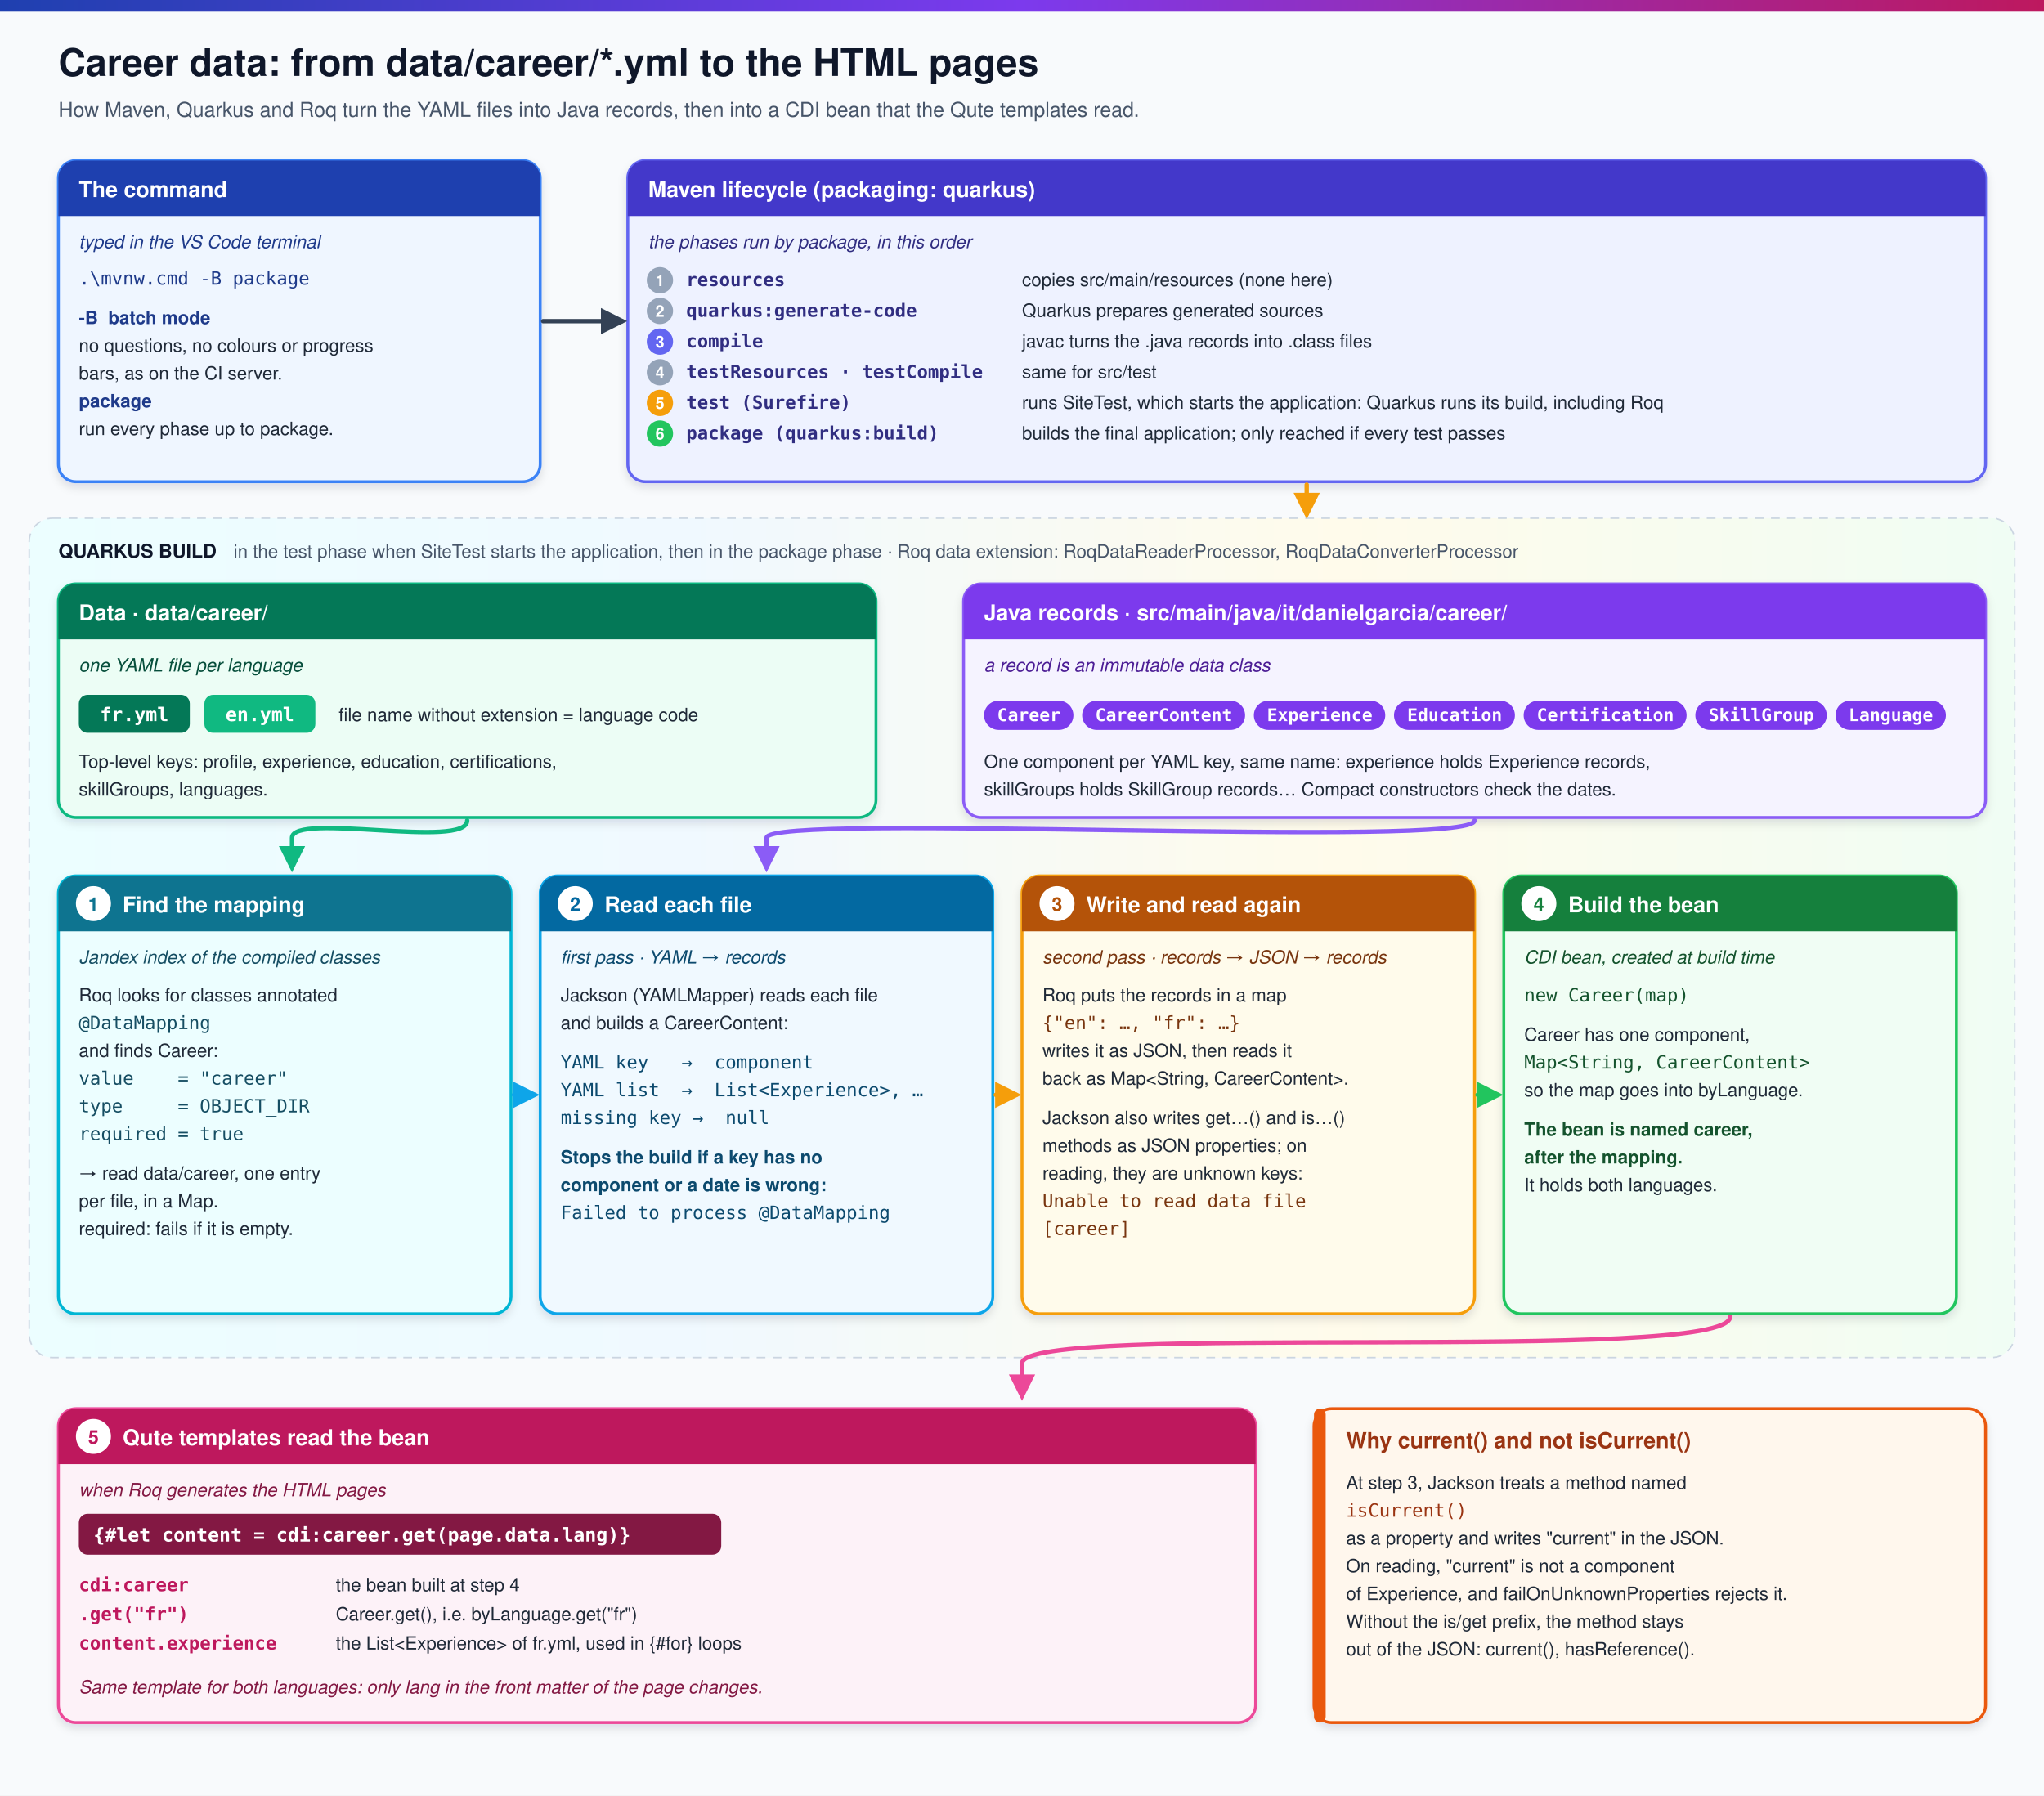
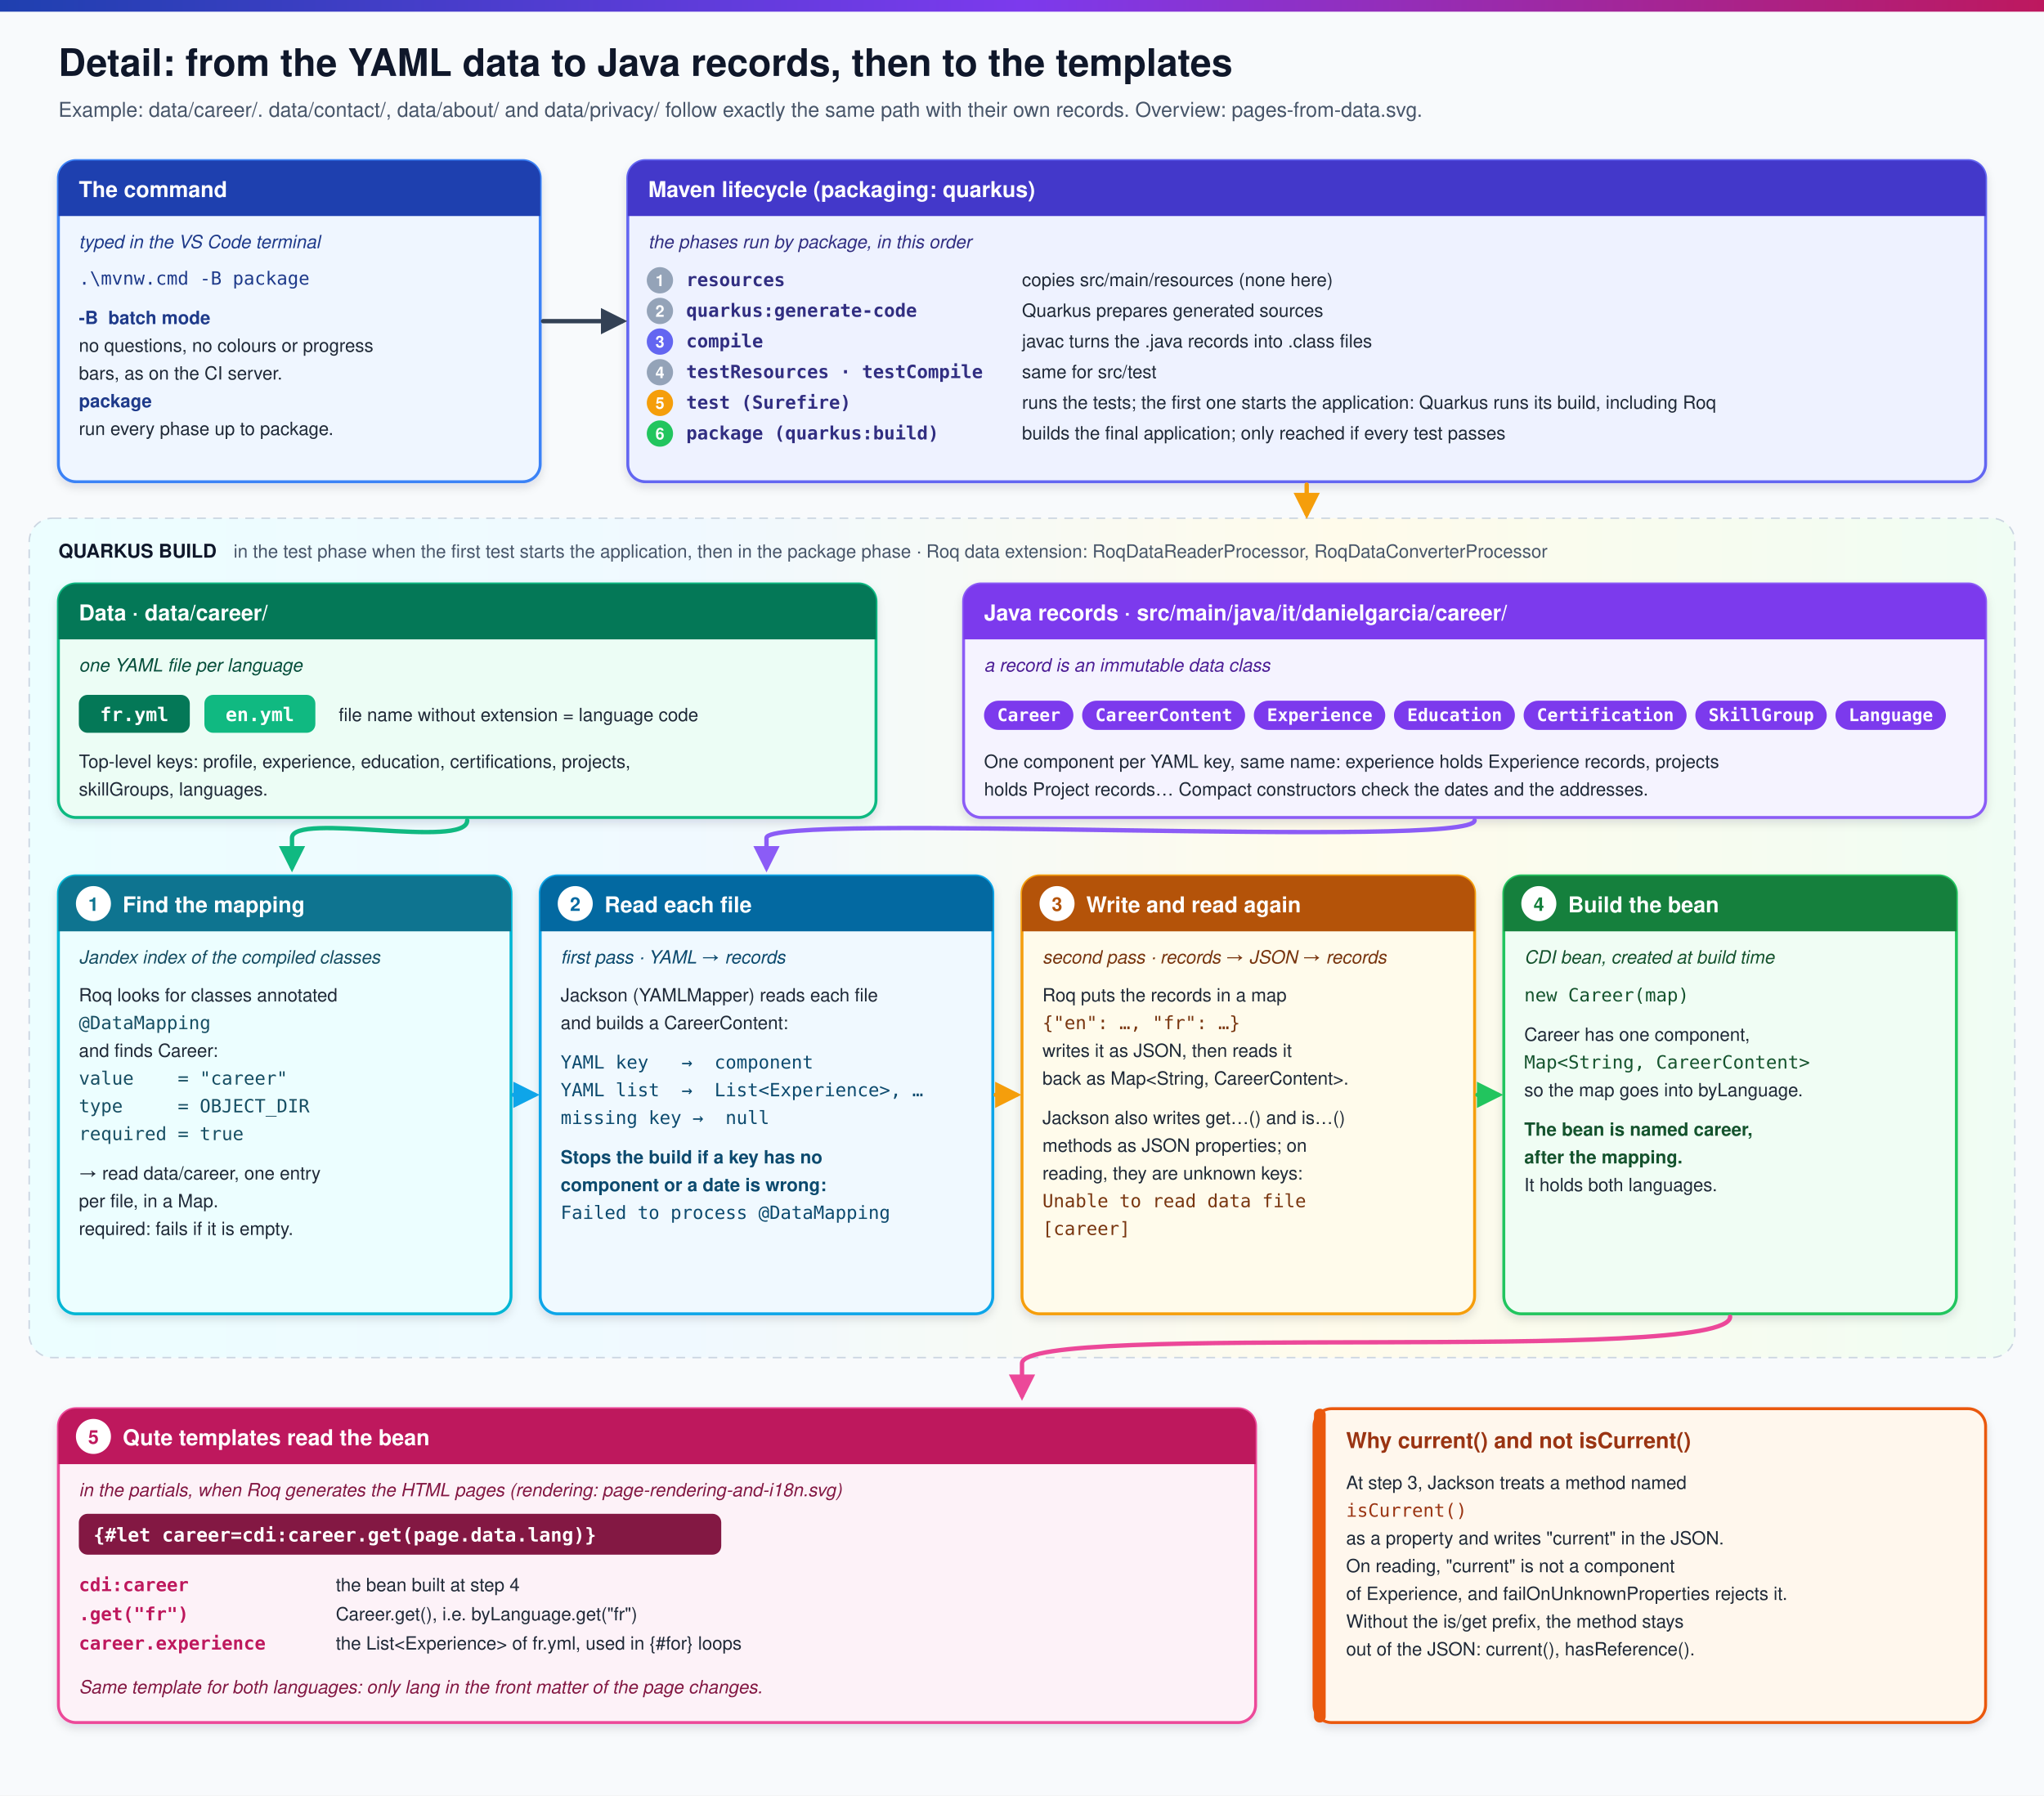
<svg xmlns="http://www.w3.org/2000/svg" width="1400" height="1230" viewBox="0 0 1400 1230" font-family="Segoe UI, Helvetica, Arial, sans-serif" xml:space="preserve">
  <defs>
    <marker id="a_334155" viewBox="0 0 10 10" refX="8" refY="5" markerWidth="6" markerHeight="6" orient="auto-start-reverse">
      <path d="M0,0 L10,5 L0,10 z" fill="#334155" />
    </marker>
    <marker id="a_10b981" viewBox="0 0 10 10" refX="8" refY="5" markerWidth="6" markerHeight="6" orient="auto-start-reverse">
      <path d="M0,0 L10,5 L0,10 z" fill="#10b981" />
    </marker>
    <marker id="a_8b5cf6" viewBox="0 0 10 10" refX="8" refY="5" markerWidth="6" markerHeight="6" orient="auto-start-reverse">
      <path d="M0,0 L10,5 L0,10 z" fill="#8b5cf6" />
    </marker>
    <marker id="a_06b6d4" viewBox="0 0 10 10" refX="8" refY="5" markerWidth="6" markerHeight="6" orient="auto-start-reverse">
      <path d="M0,0 L10,5 L0,10 z" fill="#06b6d4" />
    </marker>
    <marker id="a_0ea5e9" viewBox="0 0 10 10" refX="8" refY="5" markerWidth="6" markerHeight="6" orient="auto-start-reverse">
      <path d="M0,0 L10,5 L0,10 z" fill="#0ea5e9" />
    </marker>
    <marker id="a_f59e0b" viewBox="0 0 10 10" refX="8" refY="5" markerWidth="6" markerHeight="6" orient="auto-start-reverse">
      <path d="M0,0 L10,5 L0,10 z" fill="#f59e0b" />
    </marker>
    <marker id="a_22c55e" viewBox="0 0 10 10" refX="8" refY="5" markerWidth="6" markerHeight="6" orient="auto-start-reverse">
      <path d="M0,0 L10,5 L0,10 z" fill="#22c55e" />
    </marker>
    <marker id="a_ec4899" viewBox="0 0 10 10" refX="8" refY="5" markerWidth="6" markerHeight="6" orient="auto-start-reverse">
      <path d="M0,0 L10,5 L0,10 z" fill="#ec4899" />
    </marker>
    <marker id="a_6366f1" viewBox="0 0 10 10" refX="8" refY="5" markerWidth="6" markerHeight="6" orient="auto-start-reverse">
      <path d="M0,0 L10,5 L0,10 z" fill="#6366f1" />
    </marker>
    <filter id="sh" x="-5%" y="-5%" width="110%" height="115%">
      <feDropShadow dx="0" dy="3" stdDeviation="3" flood-color="#0f172a" flood-opacity="0.12" />
    </filter>
    <linearGradient id="top" x1="0" x2="1">
      <stop offset="0" stop-color="#1e40af" />
      <stop offset="0.5" stop-color="#7c3aed" />
      <stop offset="1" stop-color="#be185d" />
    </linearGradient>
    <linearGradient id="band" x1="0" x2="1">
      <stop offset="0" stop-color="#ecfeff" />
      <stop offset="0.33" stop-color="#f0f9ff" />
      <stop offset="0.66" stop-color="#fffbeb" />
      <stop offset="1" stop-color="#f0fdf4" />
    </linearGradient>
  </defs>
  <rect width="1400" height="1230" fill="#f8fafc" />
  <rect x="0" y="0" width="1400" height="8" fill="url(#top)" />
-   <text x="40" y="52" font-size="26" font-weight="bold" fill="#0f172a" font-family="Segoe UI, Helvetica, Arial, sans-serif" text-anchor="start">Career data: from data/career/*.yml to the HTML pages</text>
-   <text x="40" y="80" font-size="14" font-weight="normal" fill="#475569" font-family="Segoe UI, Helvetica, Arial, sans-serif" text-anchor="start">How Maven, Quarkus and Roq turn the YAML files into Java records, then into a CDI bean that the Qute templates read.</text>
+   <text x="40" y="52" font-size="26" font-weight="bold" fill="#0f172a" font-family="Segoe UI, Helvetica, Arial, sans-serif" text-anchor="start">Detail: from the YAML data to Java records, then to the templates</text>
+   <text x="40" y="80" font-size="14" font-weight="normal" fill="#475569" font-family="Segoe UI, Helvetica, Arial, sans-serif" text-anchor="start">Example: data/career/. data/contact/, data/about/ and data/privacy/ follow exactly the same path with their own records. Overview: pages-from-data.svg.</text>
  <g filter="url(#sh)">
    <rect x="40" y="110" width="330" height="220" rx="12" fill="#eff6ff" stroke="#3b82f6" stroke-width="2" />
  </g>
  <path d="M40,122 a12,12 0 0 1 12,-12 h306 a12,12 0 0 1 12,12 v26 h-330 z" fill="#1e40af" />
  <text x="54" y="135" font-size="15" font-weight="bold" fill="#ffffff" font-family="Segoe UI, Helvetica, Arial, sans-serif" text-anchor="start">The command</text>
  <text x="54" y="170" font-size="12.5" font-weight="normal" fill="#1e3a8a" font-family="Segoe UI, Helvetica, Arial, sans-serif" text-anchor="start" font-style="italic">typed in the VS Code terminal</text>
  <text x="54" y="195" font-size="12.5" font-weight="normal" fill="#1e3a8a" font-family="Consolas, Menlo, monospace" text-anchor="start">.\mvnw.cmd -B package</text>
  <text x="54" y="222" font-size="12.5" font-weight="bold" fill="#1e3a8a" font-family="Segoe UI, Helvetica, Arial, sans-serif" text-anchor="start">-B  batch mode</text>
  <text x="54" y="241" font-size="12.5" font-weight="normal" fill="#1f2937" font-family="Segoe UI, Helvetica, Arial, sans-serif" text-anchor="start">no questions, no colours or progress</text>
  <text x="54" y="260" font-size="12.5" font-weight="normal" fill="#1f2937" font-family="Segoe UI, Helvetica, Arial, sans-serif" text-anchor="start">bars, as on the CI server.</text>
  <text x="54" y="279" font-size="12.5" font-weight="bold" fill="#1e3a8a" font-family="Segoe UI, Helvetica, Arial, sans-serif" text-anchor="start">package</text>
  <text x="54" y="298" font-size="12.5" font-weight="normal" fill="#1f2937" font-family="Segoe UI, Helvetica, Arial, sans-serif" text-anchor="start">run every phase up to package.</text>
  <g filter="url(#sh)">
    <rect x="430" y="110" width="930" height="220" rx="12" fill="#eef2ff" stroke="#6366f1" stroke-width="2" />
  </g>
  <path d="M430,122 a12,12 0 0 1 12,-12 h906 a12,12 0 0 1 12,12 v26 h-930 z" fill="#4338ca" />
  <text x="444" y="135" font-size="15" font-weight="bold" fill="#ffffff" font-family="Segoe UI, Helvetica, Arial, sans-serif" text-anchor="start">Maven lifecycle (packaging: quarkus)</text>
  <text x="444" y="170" font-size="12.5" font-weight="normal" fill="#312e81" font-family="Segoe UI, Helvetica, Arial, sans-serif" text-anchor="start" font-style="italic">the phases run by package, in this order</text>
  <circle cx="452" cy="192" r="9" fill="#94a3b8" />
  <text x="452" y="196" font-size="11" font-weight="bold" fill="#ffffff" font-family="Segoe UI, Helvetica, Arial, sans-serif" text-anchor="middle">1</text>
  <text x="470" y="196" font-size="12.5" font-weight="bold" fill="#312e81" font-family="Consolas, Menlo, monospace" text-anchor="start">resources</text>
  <text x="700" y="196" font-size="12.5" font-weight="normal" fill="#1f2937" font-family="Segoe UI, Helvetica, Arial, sans-serif" text-anchor="start">copies src/main/resources (none here)</text>
  <circle cx="452" cy="213" r="9" fill="#94a3b8" />
  <text x="452" y="217" font-size="11" font-weight="bold" fill="#ffffff" font-family="Segoe UI, Helvetica, Arial, sans-serif" text-anchor="middle">2</text>
  <text x="470" y="217" font-size="12.5" font-weight="bold" fill="#312e81" font-family="Consolas, Menlo, monospace" text-anchor="start">quarkus:generate-code</text>
  <text x="700" y="217" font-size="12.5" font-weight="normal" fill="#1f2937" font-family="Segoe UI, Helvetica, Arial, sans-serif" text-anchor="start">Quarkus prepares generated sources</text>
  <circle cx="452" cy="234" r="9" fill="#6366f1" />
  <text x="452" y="238" font-size="11" font-weight="bold" fill="#ffffff" font-family="Segoe UI, Helvetica, Arial, sans-serif" text-anchor="middle">3</text>
  <text x="470" y="238" font-size="12.5" font-weight="bold" fill="#312e81" font-family="Consolas, Menlo, monospace" text-anchor="start">compile</text>
  <text x="700" y="238" font-size="12.5" font-weight="normal" fill="#1f2937" font-family="Segoe UI, Helvetica, Arial, sans-serif" text-anchor="start">javac turns the .java records into .class files</text>
  <circle cx="452" cy="255" r="9" fill="#94a3b8" />
  <text x="452" y="259" font-size="11" font-weight="bold" fill="#ffffff" font-family="Segoe UI, Helvetica, Arial, sans-serif" text-anchor="middle">4</text>
  <text x="470" y="259" font-size="12.5" font-weight="bold" fill="#312e81" font-family="Consolas, Menlo, monospace" text-anchor="start">testResources · testCompile</text>
  <text x="700" y="259" font-size="12.5" font-weight="normal" fill="#1f2937" font-family="Segoe UI, Helvetica, Arial, sans-serif" text-anchor="start">same for src/test</text>
  <circle cx="452" cy="276" r="9" fill="#f59e0b" />
  <text x="452" y="280" font-size="11" font-weight="bold" fill="#ffffff" font-family="Segoe UI, Helvetica, Arial, sans-serif" text-anchor="middle">5</text>
  <text x="470" y="280" font-size="12.5" font-weight="bold" fill="#312e81" font-family="Consolas, Menlo, monospace" text-anchor="start">test (Surefire)</text>
-   <text x="700" y="280" font-size="12.5" font-weight="normal" fill="#1f2937" font-family="Segoe UI, Helvetica, Arial, sans-serif" text-anchor="start">runs SiteTest, which starts the application: Quarkus runs its build, including Roq</text>
+   <text x="700" y="280" font-size="12.5" font-weight="normal" fill="#1f2937" font-family="Segoe UI, Helvetica, Arial, sans-serif" text-anchor="start">runs the tests; the first one starts the application: Quarkus runs its build, including Roq</text>
  <circle cx="452" cy="297" r="9" fill="#22c55e" />
  <text x="452" y="301" font-size="11" font-weight="bold" fill="#ffffff" font-family="Segoe UI, Helvetica, Arial, sans-serif" text-anchor="middle">6</text>
  <text x="470" y="301" font-size="12.5" font-weight="bold" fill="#312e81" font-family="Consolas, Menlo, monospace" text-anchor="start">package (quarkus:build)</text>
  <text x="700" y="301" font-size="12.5" font-weight="normal" fill="#1f2937" font-family="Segoe UI, Helvetica, Arial, sans-serif" text-anchor="start">builds the final application; only reached if every test passes</text>
  <path d="M372,220 C400,220 400,220 426,220" fill="none" stroke="#334155" stroke-width="3" stroke-linecap="round" marker-end="url(#a_334155)" />
  <rect x="20" y="355" width="1360" height="575" rx="16" fill="url(#band)" stroke="#cbd5e1" stroke-dasharray="6 5" />
  <text x="40" y="382" font-size="13" font-weight="bold" fill="#0f172a" font-family="Segoe UI, Helvetica, Arial, sans-serif" text-anchor="start">QUARKUS BUILD</text>
-   <text x="160" y="382" font-size="12.5" font-weight="normal" fill="#475569" font-family="Segoe UI, Helvetica, Arial, sans-serif" text-anchor="start">in the test phase when SiteTest starts the application, then in the package phase · Roq data extension: RoqDataReaderProcessor, RoqDataConverterProcessor</text>
+   <text x="160" y="382" font-size="12.5" font-weight="normal" fill="#475569" font-family="Segoe UI, Helvetica, Arial, sans-serif" text-anchor="start">in the test phase when the first test starts the application, then in the package phase · Roq data extension: RoqDataReaderProcessor, RoqDataConverterProcessor</text>
  <path d="M895,332 C895,345 895,345 895,352" fill="none" stroke="#f59e0b" stroke-width="3" stroke-linecap="round" marker-end="url(#a_f59e0b)" />
  <g filter="url(#sh)">
    <rect x="40" y="400" width="560" height="160" rx="12" fill="#ecfdf5" stroke="#10b981" stroke-width="2" />
  </g>
  <path d="M40,412 a12,12 0 0 1 12,-12 h536 a12,12 0 0 1 12,12 v26 h-560 z" fill="#047857" />
  <text x="54" y="425" font-size="15" font-weight="bold" fill="#ffffff" font-family="Segoe UI, Helvetica, Arial, sans-serif" text-anchor="start">Data · data/career/</text>
  <text x="54" y="460" font-size="12.5" font-weight="normal" fill="#064e3b" font-family="Segoe UI, Helvetica, Arial, sans-serif" text-anchor="start" font-style="italic">one YAML file per language</text>
  <rect x="54" y="476" width="76" height="26" rx="6" fill="#047857" />
  <text x="92" y="494" font-size="13" font-weight="bold" fill="#ffffff" font-family="Consolas, Menlo, monospace" text-anchor="middle">fr.yml</text>
  <rect x="140" y="476" width="76" height="26" rx="6" fill="#10b981" />
  <text x="178" y="494" font-size="13" font-weight="bold" fill="#ffffff" font-family="Consolas, Menlo, monospace" text-anchor="middle">en.yml</text>
  <text x="232" y="494" font-size="12.5" font-weight="normal" fill="#1f2937" font-family="Segoe UI, Helvetica, Arial, sans-serif" text-anchor="start">file name without extension = language code</text>
-   <text x="54" y="526" font-size="12.5" font-weight="normal" fill="#1f2937" font-family="Segoe UI, Helvetica, Arial, sans-serif" text-anchor="start">Top-level keys: profile, experience, education, certifications,</text>
+   <text x="54" y="526" font-size="12.5" font-weight="normal" fill="#1f2937" font-family="Segoe UI, Helvetica, Arial, sans-serif" text-anchor="start">Top-level keys: profile, experience, education, certifications, projects,</text>
  <text x="54" y="545" font-size="12.5" font-weight="normal" fill="#1f2937" font-family="Segoe UI, Helvetica, Arial, sans-serif" text-anchor="start">skillGroups, languages.</text>
  <g filter="url(#sh)">
    <rect x="660" y="400" width="700" height="160" rx="12" fill="#f5f3ff" stroke="#8b5cf6" stroke-width="2" />
  </g>
  <path d="M660,412 a12,12 0 0 1 12,-12 h676 a12,12 0 0 1 12,12 v26 h-700 z" fill="#7c3aed" />
  <text x="674" y="425" font-size="15" font-weight="bold" fill="#ffffff" font-family="Segoe UI, Helvetica, Arial, sans-serif" text-anchor="start">Java records · src/main/java/it/danielgarcia/career/</text>
  <text x="674" y="460" font-size="12.5" font-weight="normal" fill="#4c1d95" font-family="Segoe UI, Helvetica, Arial, sans-serif" text-anchor="start" font-style="italic">a record is an immutable data class</text>
  <rect x="674" y="480" width="61.2" height="20" rx="10" fill="#7c3aed" />
  <text x="683" y="494" font-size="12" font-weight="bold" fill="#ffffff" font-family="Consolas, Menlo, monospace" text-anchor="start">Career</text>
  <rect x="741.2" y="480" width="111.6" height="20" rx="10" fill="#7c3aed" />
  <text x="750.2" y="494" font-size="12" font-weight="bold" fill="#ffffff" font-family="Consolas, Menlo, monospace" text-anchor="start">CareerContent</text>
  <rect x="858.8" y="480" width="90.0" height="20" rx="10" fill="#7c3aed" />
  <text x="867.8" y="494" font-size="12" font-weight="bold" fill="#ffffff" font-family="Consolas, Menlo, monospace" text-anchor="start">Experience</text>
  <rect x="954.8" y="480" width="82.8" height="20" rx="10" fill="#7c3aed" />
  <text x="963.8" y="494" font-size="12" font-weight="bold" fill="#ffffff" font-family="Consolas, Menlo, monospace" text-anchor="start">Education</text>
  <rect x="1043.6" y="480" width="111.6" height="20" rx="10" fill="#7c3aed" />
  <text x="1052.6" y="494" font-size="12" font-weight="bold" fill="#ffffff" font-family="Consolas, Menlo, monospace" text-anchor="start">Certification</text>
  <rect x="1161.2" y="480" width="90.0" height="20" rx="10" fill="#7c3aed" />
  <text x="1170.2" y="494" font-size="12" font-weight="bold" fill="#ffffff" font-family="Consolas, Menlo, monospace" text-anchor="start">SkillGroup</text>
  <rect x="1257.2" y="480" width="75.6" height="20" rx="10" fill="#7c3aed" />
  <text x="1266.2" y="494" font-size="12" font-weight="bold" fill="#ffffff" font-family="Consolas, Menlo, monospace" text-anchor="start">Language</text>
-   <text x="674" y="526" font-size="12.5" font-weight="normal" fill="#1f2937" font-family="Segoe UI, Helvetica, Arial, sans-serif" text-anchor="start">One component per YAML key, same name: experience holds Experience records,</text>
-   <text x="674" y="545" font-size="12.5" font-weight="normal" fill="#1f2937" font-family="Segoe UI, Helvetica, Arial, sans-serif" text-anchor="start">skillGroups holds SkillGroup records… Compact constructors check the dates.</text>
+   <text x="674" y="526" font-size="12.5" font-weight="normal" fill="#1f2937" font-family="Segoe UI, Helvetica, Arial, sans-serif" text-anchor="start">One component per YAML key, same name: experience holds Experience records, projects</text>
+   <text x="674" y="545" font-size="12.5" font-weight="normal" fill="#1f2937" font-family="Segoe UI, Helvetica, Arial, sans-serif" text-anchor="start">holds Project records… Compact constructors check the dates and the addresses.</text>
  <g filter="url(#sh)">
    <rect x="40" y="600" width="310" height="300" rx="12" fill="#ecfeff" stroke="#06b6d4" stroke-width="2" />
  </g>
  <path d="M40,612 a12,12 0 0 1 12,-12 h286 a12,12 0 0 1 12,12 v26 h-310 z" fill="#0e7490" />
  <circle cx="64" cy="619" r="12" fill="#ffffff" />
  <text x="64" y="624" font-size="13" font-weight="bold" fill="#0e7490" font-family="Segoe UI, Helvetica, Arial, sans-serif" text-anchor="middle">1</text>
  <text x="84" y="625" font-size="15" font-weight="bold" fill="#ffffff" font-family="Segoe UI, Helvetica, Arial, sans-serif" text-anchor="start">Find the mapping</text>
  <text x="54" y="660" font-size="12.5" font-weight="normal" fill="#164e63" font-family="Segoe UI, Helvetica, Arial, sans-serif" text-anchor="start" font-style="italic">Jandex index of the compiled classes</text>
  <text x="54" y="686" font-size="12.5" font-weight="normal" fill="#1f2937" font-family="Segoe UI, Helvetica, Arial, sans-serif" text-anchor="start">Roq looks for classes annotated</text>
  <text x="54" y="705" font-size="12.5" font-weight="normal" fill="#164e63" font-family="Consolas, Menlo, monospace" text-anchor="start">@DataMapping</text>
  <text x="54" y="724" font-size="12.5" font-weight="normal" fill="#1f2937" font-family="Segoe UI, Helvetica, Arial, sans-serif" text-anchor="start">and finds Career:</text>
  <text x="54" y="743" font-size="12.5" font-weight="normal" fill="#164e63" font-family="Consolas, Menlo, monospace" text-anchor="start">value    = "career"</text>
  <text x="54" y="762" font-size="12.5" font-weight="normal" fill="#164e63" font-family="Consolas, Menlo, monospace" text-anchor="start">type     = OBJECT_DIR</text>
  <text x="54" y="781" font-size="12.5" font-weight="normal" fill="#164e63" font-family="Consolas, Menlo, monospace" text-anchor="start">required = true</text>
  <text x="54" y="808" font-size="12.5" font-weight="normal" fill="#1f2937" font-family="Segoe UI, Helvetica, Arial, sans-serif" text-anchor="start">→ read data/career, one entry</text>
  <text x="54" y="827" font-size="12.5" font-weight="normal" fill="#1f2937" font-family="Segoe UI, Helvetica, Arial, sans-serif" text-anchor="start">per file, in a Map.</text>
  <text x="54" y="846" font-size="12.5" font-weight="normal" fill="#1f2937" font-family="Segoe UI, Helvetica, Arial, sans-serif" text-anchor="start">required: fails if it is empty.</text>
  <g filter="url(#sh)">
    <rect x="370" y="600" width="310" height="300" rx="12" fill="#f0f9ff" stroke="#0ea5e9" stroke-width="2" />
  </g>
  <path d="M370,612 a12,12 0 0 1 12,-12 h286 a12,12 0 0 1 12,12 v26 h-310 z" fill="#0369a1" />
  <circle cx="394" cy="619" r="12" fill="#ffffff" />
  <text x="394" y="624" font-size="13" font-weight="bold" fill="#0369a1" font-family="Segoe UI, Helvetica, Arial, sans-serif" text-anchor="middle">2</text>
  <text x="414" y="625" font-size="15" font-weight="bold" fill="#ffffff" font-family="Segoe UI, Helvetica, Arial, sans-serif" text-anchor="start">Read each file</text>
  <text x="384" y="660" font-size="12.5" font-weight="normal" fill="#0c4a6e" font-family="Segoe UI, Helvetica, Arial, sans-serif" text-anchor="start" font-style="italic">first pass · YAML → records</text>
  <text x="384" y="686" font-size="12.5" font-weight="normal" fill="#1f2937" font-family="Segoe UI, Helvetica, Arial, sans-serif" text-anchor="start">Jackson (YAMLMapper) reads each file</text>
  <text x="384" y="705" font-size="12.5" font-weight="normal" fill="#1f2937" font-family="Segoe UI, Helvetica, Arial, sans-serif" text-anchor="start">and builds a CareerContent:</text>
  <text x="384" y="732" font-size="12.5" font-weight="normal" fill="#0c4a6e" font-family="Consolas, Menlo, monospace" text-anchor="start">YAML key   →  component</text>
  <text x="384" y="751" font-size="12.5" font-weight="normal" fill="#0c4a6e" font-family="Consolas, Menlo, monospace" text-anchor="start">YAML list  →  List&lt;Experience&gt;, …</text>
  <text x="384" y="770" font-size="12.5" font-weight="normal" fill="#0c4a6e" font-family="Consolas, Menlo, monospace" text-anchor="start">missing key →  null</text>
  <text x="384" y="797" font-size="12.5" font-weight="bold" fill="#0c4a6e" font-family="Segoe UI, Helvetica, Arial, sans-serif" text-anchor="start">Stops the build if a key has no</text>
  <text x="384" y="816" font-size="12.5" font-weight="bold" fill="#0c4a6e" font-family="Segoe UI, Helvetica, Arial, sans-serif" text-anchor="start">component or a date is wrong:</text>
  <text x="384" y="835" font-size="12.5" font-weight="normal" fill="#0c4a6e" font-family="Consolas, Menlo, monospace" text-anchor="start">Failed to process @DataMapping</text>
  <g filter="url(#sh)">
    <rect x="700" y="600" width="310" height="300" rx="12" fill="#fffbeb" stroke="#f59e0b" stroke-width="2" />
  </g>
  <path d="M700,612 a12,12 0 0 1 12,-12 h286 a12,12 0 0 1 12,12 v26 h-310 z" fill="#b45309" />
  <circle cx="724" cy="619" r="12" fill="#ffffff" />
  <text x="724" y="624" font-size="13" font-weight="bold" fill="#b45309" font-family="Segoe UI, Helvetica, Arial, sans-serif" text-anchor="middle">3</text>
  <text x="744" y="625" font-size="15" font-weight="bold" fill="#ffffff" font-family="Segoe UI, Helvetica, Arial, sans-serif" text-anchor="start">Write and read again</text>
  <text x="714" y="660" font-size="12.5" font-weight="normal" fill="#78350f" font-family="Segoe UI, Helvetica, Arial, sans-serif" text-anchor="start" font-style="italic">second pass · records → JSON → records</text>
  <text x="714" y="686" font-size="12.5" font-weight="normal" fill="#1f2937" font-family="Segoe UI, Helvetica, Arial, sans-serif" text-anchor="start">Roq puts the records in a map</text>
  <text x="714" y="705" font-size="12.5" font-weight="normal" fill="#78350f" font-family="Consolas, Menlo, monospace" text-anchor="start">{"en": …, "fr": …}</text>
  <text x="714" y="724" font-size="12.5" font-weight="normal" fill="#1f2937" font-family="Segoe UI, Helvetica, Arial, sans-serif" text-anchor="start">writes it as JSON, then reads it</text>
  <text x="714" y="743" font-size="12.5" font-weight="normal" fill="#1f2937" font-family="Segoe UI, Helvetica, Arial, sans-serif" text-anchor="start">back as Map&lt;String, CareerContent&gt;.</text>
  <text x="714" y="770" font-size="12.5" font-weight="normal" fill="#1f2937" font-family="Segoe UI, Helvetica, Arial, sans-serif" text-anchor="start">Jackson also writes get…() and is…()</text>
  <text x="714" y="789" font-size="12.5" font-weight="normal" fill="#1f2937" font-family="Segoe UI, Helvetica, Arial, sans-serif" text-anchor="start">methods as JSON properties; on</text>
  <text x="714" y="808" font-size="12.5" font-weight="normal" fill="#1f2937" font-family="Segoe UI, Helvetica, Arial, sans-serif" text-anchor="start">reading, they are unknown keys:</text>
  <text x="714" y="827" font-size="12.5" font-weight="normal" fill="#78350f" font-family="Consolas, Menlo, monospace" text-anchor="start">Unable to read data file</text>
  <text x="714" y="846" font-size="12.5" font-weight="normal" fill="#78350f" font-family="Consolas, Menlo, monospace" text-anchor="start">[career]</text>
  <g filter="url(#sh)">
    <rect x="1030" y="600" width="310" height="300" rx="12" fill="#f0fdf4" stroke="#22c55e" stroke-width="2" />
  </g>
  <path d="M1030,612 a12,12 0 0 1 12,-12 h286 a12,12 0 0 1 12,12 v26 h-310 z" fill="#15803d" />
  <circle cx="1054" cy="619" r="12" fill="#ffffff" />
  <text x="1054" y="624" font-size="13" font-weight="bold" fill="#15803d" font-family="Segoe UI, Helvetica, Arial, sans-serif" text-anchor="middle">4</text>
  <text x="1074" y="625" font-size="15" font-weight="bold" fill="#ffffff" font-family="Segoe UI, Helvetica, Arial, sans-serif" text-anchor="start">Build the bean</text>
  <text x="1044" y="660" font-size="12.5" font-weight="normal" fill="#14532d" font-family="Segoe UI, Helvetica, Arial, sans-serif" text-anchor="start" font-style="italic">CDI bean, created at build time</text>
  <text x="1044" y="686" font-size="12.5" font-weight="normal" fill="#14532d" font-family="Consolas, Menlo, monospace" text-anchor="start">new Career(map)</text>
  <text x="1044" y="713" font-size="12.5" font-weight="normal" fill="#1f2937" font-family="Segoe UI, Helvetica, Arial, sans-serif" text-anchor="start">Career has one component,</text>
  <text x="1044" y="732" font-size="12.5" font-weight="normal" fill="#14532d" font-family="Consolas, Menlo, monospace" text-anchor="start">Map&lt;String, CareerContent&gt;</text>
  <text x="1044" y="751" font-size="12.5" font-weight="normal" fill="#1f2937" font-family="Segoe UI, Helvetica, Arial, sans-serif" text-anchor="start">so the map goes into byLanguage.</text>
  <text x="1044" y="778" font-size="12.5" font-weight="bold" fill="#14532d" font-family="Segoe UI, Helvetica, Arial, sans-serif" text-anchor="start">The bean is named career,</text>
  <text x="1044" y="797" font-size="12.5" font-weight="bold" fill="#14532d" font-family="Segoe UI, Helvetica, Arial, sans-serif" text-anchor="start">after the mapping.</text>
  <text x="1044" y="816" font-size="12.5" font-weight="normal" fill="#1f2937" font-family="Segoe UI, Helvetica, Arial, sans-serif" text-anchor="start">It holds both languages.</text>
  <path d="M352,750 L366,750" fill="none" stroke="#0ea5e9" stroke-width="3" stroke-linecap="round" marker-end="url(#a_0ea5e9)" />
  <path d="M682,750 L696,750" fill="none" stroke="#f59e0b" stroke-width="3" stroke-linecap="round" marker-end="url(#a_f59e0b)" />
  <path d="M1012,750 L1026,750" fill="none" stroke="#22c55e" stroke-width="3" stroke-linecap="round" marker-end="url(#a_22c55e)" />
  <path d="M320,562 C320,582 200,556 200,574 L200,594" fill="none" stroke="#10b981" stroke-width="3" stroke-linecap="round" marker-end="url(#a_10b981)" />
  <path d="M1010,562 C1010,582 525,556 525,574 L525,594" fill="none" stroke="#8b5cf6" stroke-width="3" stroke-linecap="round" marker-end="url(#a_8b5cf6)" />
  <g filter="url(#sh)">
    <rect x="40" y="965" width="820" height="215" rx="12" fill="#fdf2f8" stroke="#ec4899" stroke-width="2" />
  </g>
  <path d="M40,977 a12,12 0 0 1 12,-12 h796 a12,12 0 0 1 12,12 v26 h-820 z" fill="#be185d" />
  <circle cx="64" cy="984" r="12" fill="#ffffff" />
  <text x="64" y="989" font-size="13" font-weight="bold" fill="#be185d" font-family="Segoe UI, Helvetica, Arial, sans-serif" text-anchor="middle">5</text>
  <text x="84" y="990" font-size="15" font-weight="bold" fill="#ffffff" font-family="Segoe UI, Helvetica, Arial, sans-serif" text-anchor="start">Qute templates read the bean</text>
-   <text x="54" y="1025" font-size="12.5" font-weight="normal" fill="#831843" font-family="Segoe UI, Helvetica, Arial, sans-serif" text-anchor="start" font-style="italic">when Roq generates the HTML pages</text>
+   <text x="54" y="1025" font-size="12.5" font-weight="normal" fill="#831843" font-family="Segoe UI, Helvetica, Arial, sans-serif" text-anchor="start" font-style="italic">in the partials, when Roq generates the HTML pages (rendering: page-rendering-and-i18n.svg)</text>
  <rect x="54" y="1037" width="440" height="28" rx="6" fill="#831843" />
-   <text x="64" y="1056" font-size="13" font-weight="bold" fill="#ffffff" font-family="Consolas, Menlo, monospace" text-anchor="start">{#let content = cdi:career.get(page.data.lang)}</text>
+   <text x="64" y="1056" font-size="13" font-weight="bold" fill="#ffffff" font-family="Consolas, Menlo, monospace" text-anchor="start">{#let career=cdi:career.get(page.data.lang)}</text>
  <text x="54" y="1090" font-size="12.5" font-weight="bold" fill="#be185d" font-family="Consolas, Menlo, monospace" text-anchor="start">cdi:career</text>
  <text x="230" y="1090" font-size="12.5" font-weight="normal" fill="#1f2937" font-family="Segoe UI, Helvetica, Arial, sans-serif" text-anchor="start">the bean built at step 4</text>
  <text x="54" y="1110" font-size="12.5" font-weight="bold" fill="#be185d" font-family="Consolas, Menlo, monospace" text-anchor="start">.get("fr")</text>
  <text x="230" y="1110" font-size="12.5" font-weight="normal" fill="#1f2937" font-family="Segoe UI, Helvetica, Arial, sans-serif" text-anchor="start">Career.get(), i.e. byLanguage.get("fr")</text>
-   <text x="54" y="1130" font-size="12.5" font-weight="bold" fill="#be185d" font-family="Consolas, Menlo, monospace" text-anchor="start">content.experience</text>
+   <text x="54" y="1130" font-size="12.5" font-weight="bold" fill="#be185d" font-family="Consolas, Menlo, monospace" text-anchor="start">career.experience</text>
  <text x="230" y="1130" font-size="12.5" font-weight="normal" fill="#1f2937" font-family="Segoe UI, Helvetica, Arial, sans-serif" text-anchor="start">the List&lt;Experience&gt; of fr.yml, used in {#for} loops</text>
  <text x="54" y="1160" font-size="12.5" font-weight="normal" fill="#831843" font-family="Segoe UI, Helvetica, Arial, sans-serif" text-anchor="start" font-style="italic">Same template for both languages: only lang in the front matter of the page changes.</text>
  <path d="M1185,902 C1185,935 700,905 700,934 L700,956" fill="none" stroke="#ec4899" stroke-width="3" stroke-linecap="round" marker-end="url(#a_ec4899)" />
  <g filter="url(#sh)">
    <rect x="900" y="965" width="460" height="215" rx="12" fill="#fff7ed" stroke="#ea580c" stroke-width="2" />
  </g>
  <rect x="900" y="965" width="8" height="215" rx="4" fill="#ea580c" />
  <text x="922" y="992" font-size="15" font-weight="bold" fill="#9a3412" font-family="Segoe UI, Helvetica, Arial, sans-serif" text-anchor="start">Why current() and not isCurrent()</text>
  <text x="922" y="1020" font-size="12.5" font-weight="normal" fill="#1f2937" font-family="Segoe UI, Helvetica, Arial, sans-serif" text-anchor="start">At step 3, Jackson treats a method named</text>
  <text x="922" y="1039" font-size="12.5" font-weight="normal" fill="#9a3412" font-family="Consolas, Menlo, monospace" text-anchor="start">isCurrent()</text>
  <text x="922" y="1058" font-size="12.5" font-weight="normal" fill="#1f2937" font-family="Segoe UI, Helvetica, Arial, sans-serif" text-anchor="start">as a property and writes "current" in the JSON.</text>
  <text x="922" y="1077" font-size="12.5" font-weight="normal" fill="#1f2937" font-family="Segoe UI, Helvetica, Arial, sans-serif" text-anchor="start">On reading, "current" is not a component</text>
  <text x="922" y="1096" font-size="12.5" font-weight="normal" fill="#1f2937" font-family="Segoe UI, Helvetica, Arial, sans-serif" text-anchor="start">of Experience, and failOnUnknownProperties rejects it.</text>
  <text x="922" y="1115" font-size="12.5" font-weight="normal" fill="#1f2937" font-family="Segoe UI, Helvetica, Arial, sans-serif" text-anchor="start">Without the is/get prefix, the method stays</text>
  <text x="922" y="1134" font-size="12.5" font-weight="normal" fill="#1f2937" font-family="Segoe UI, Helvetica, Arial, sans-serif" text-anchor="start">out of the JSON: current(), hasReference().</text>
</svg>
